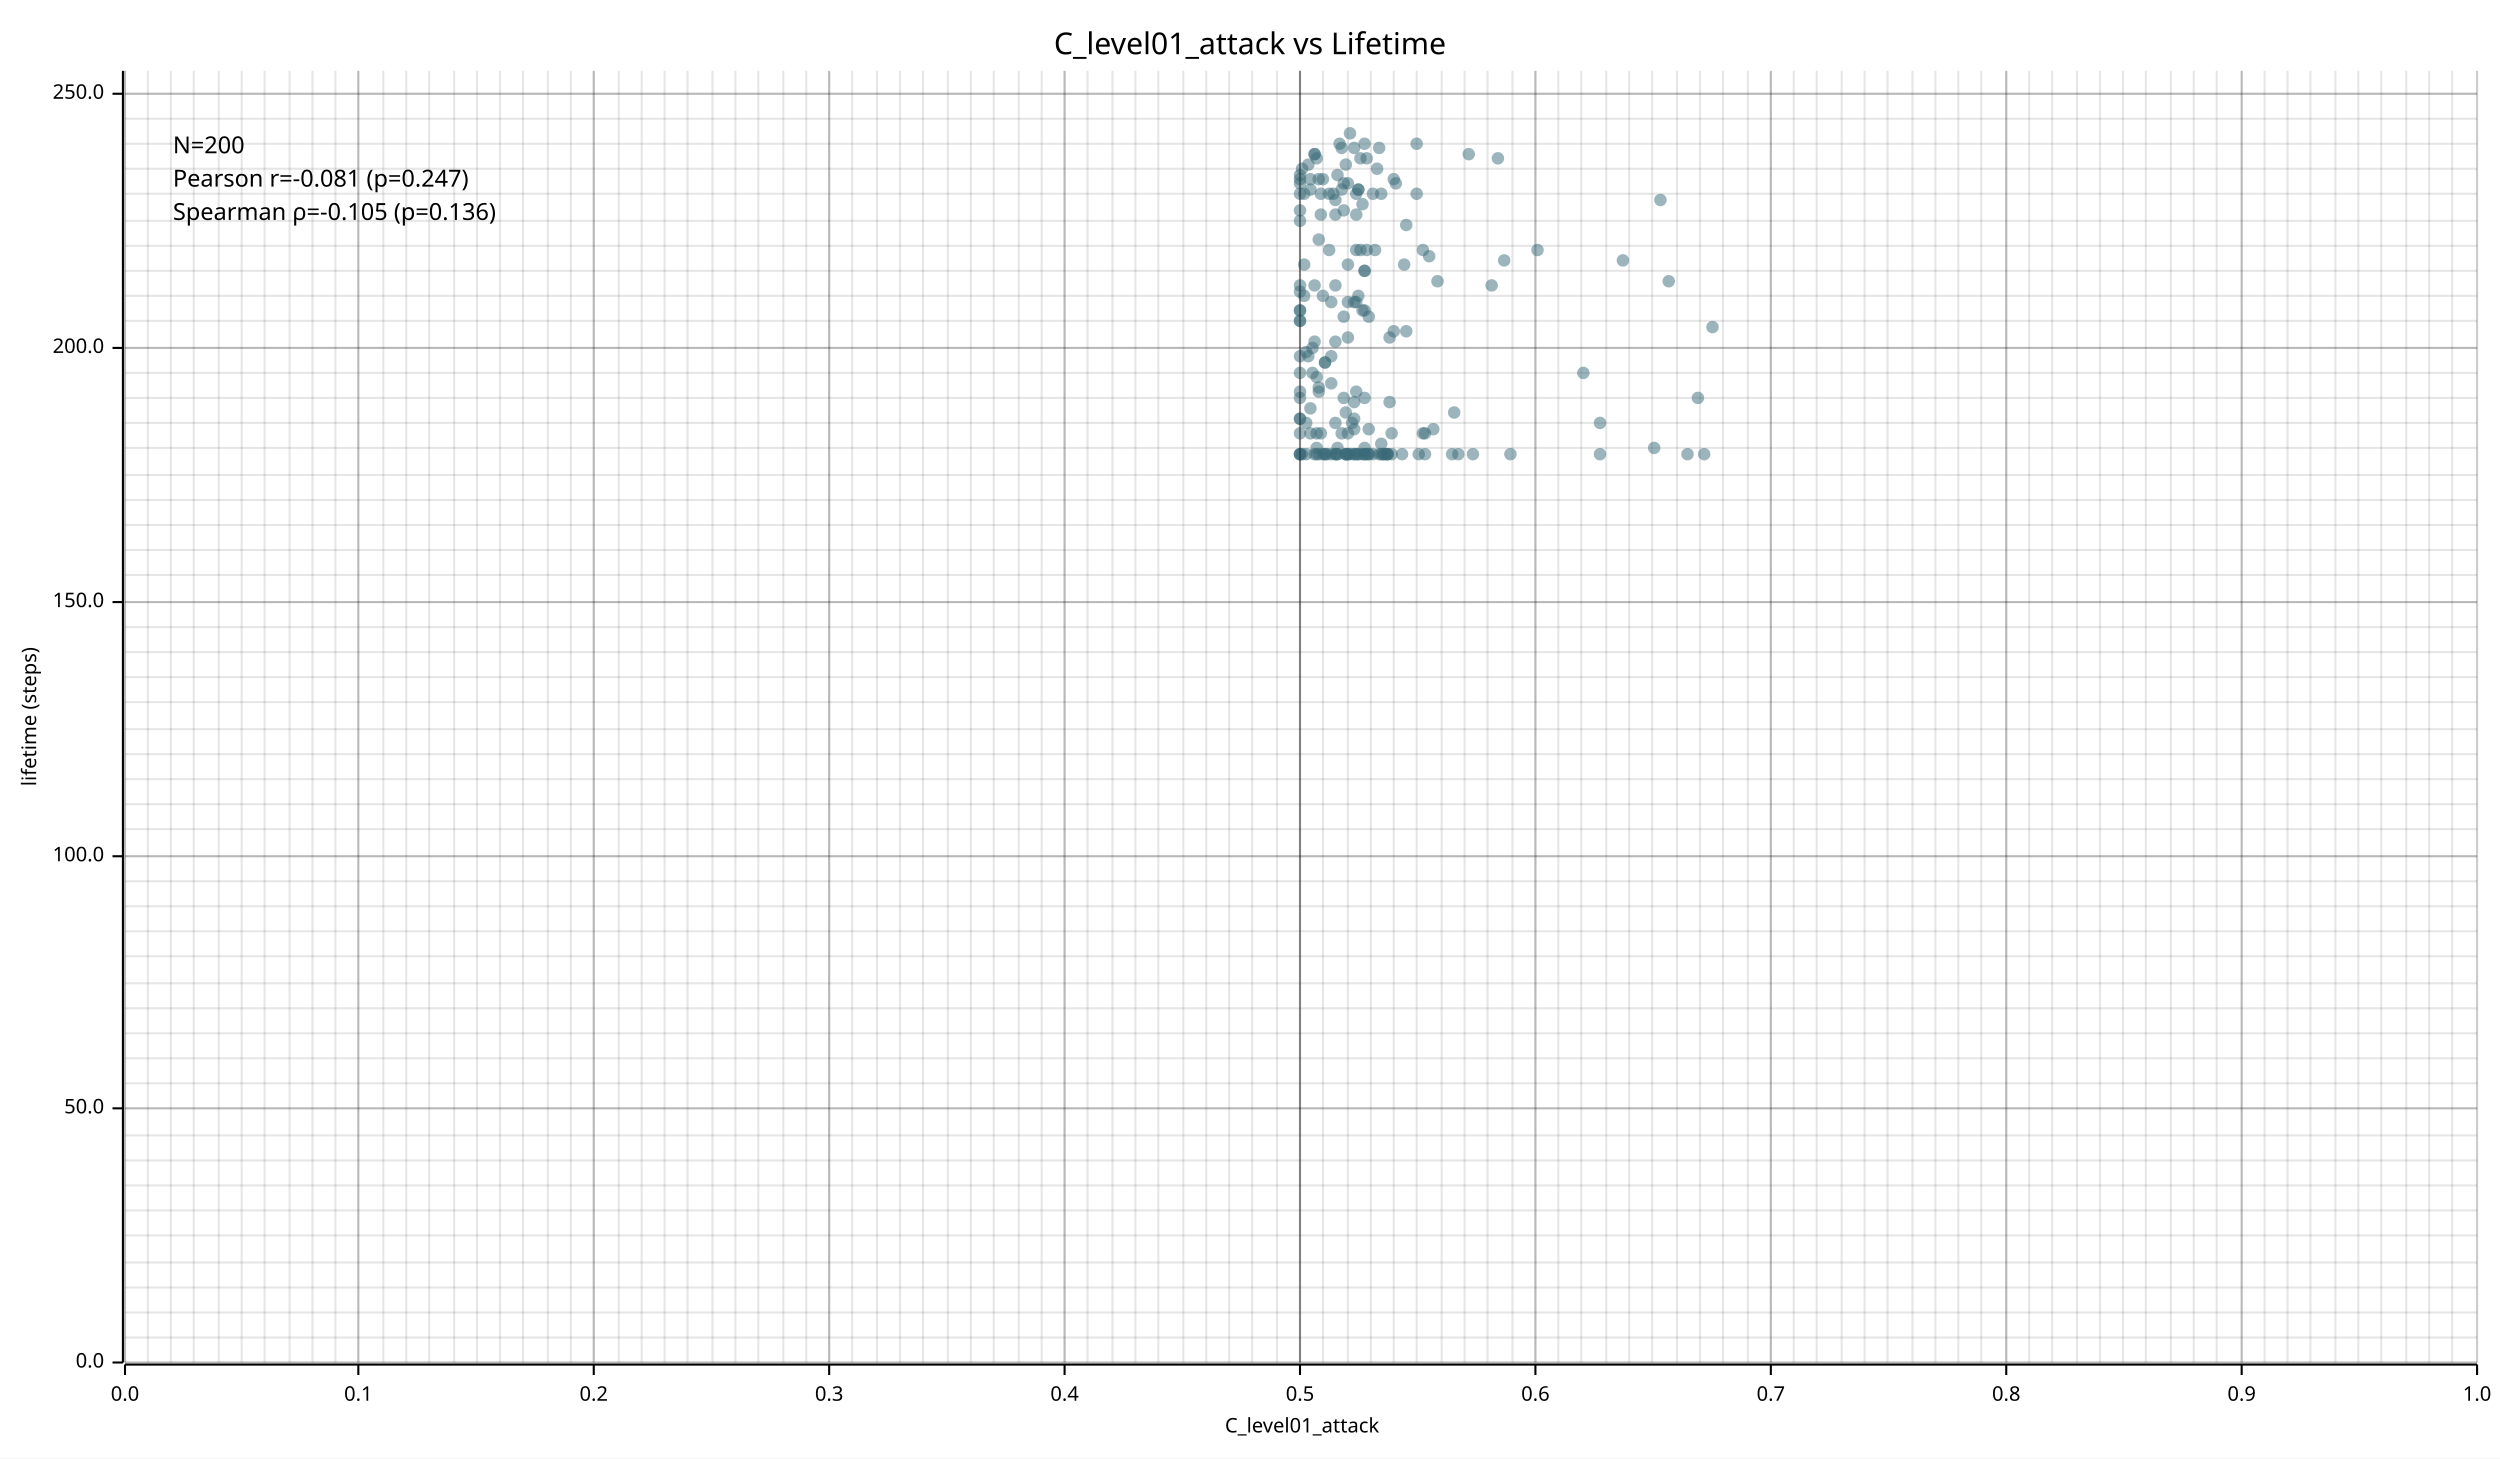
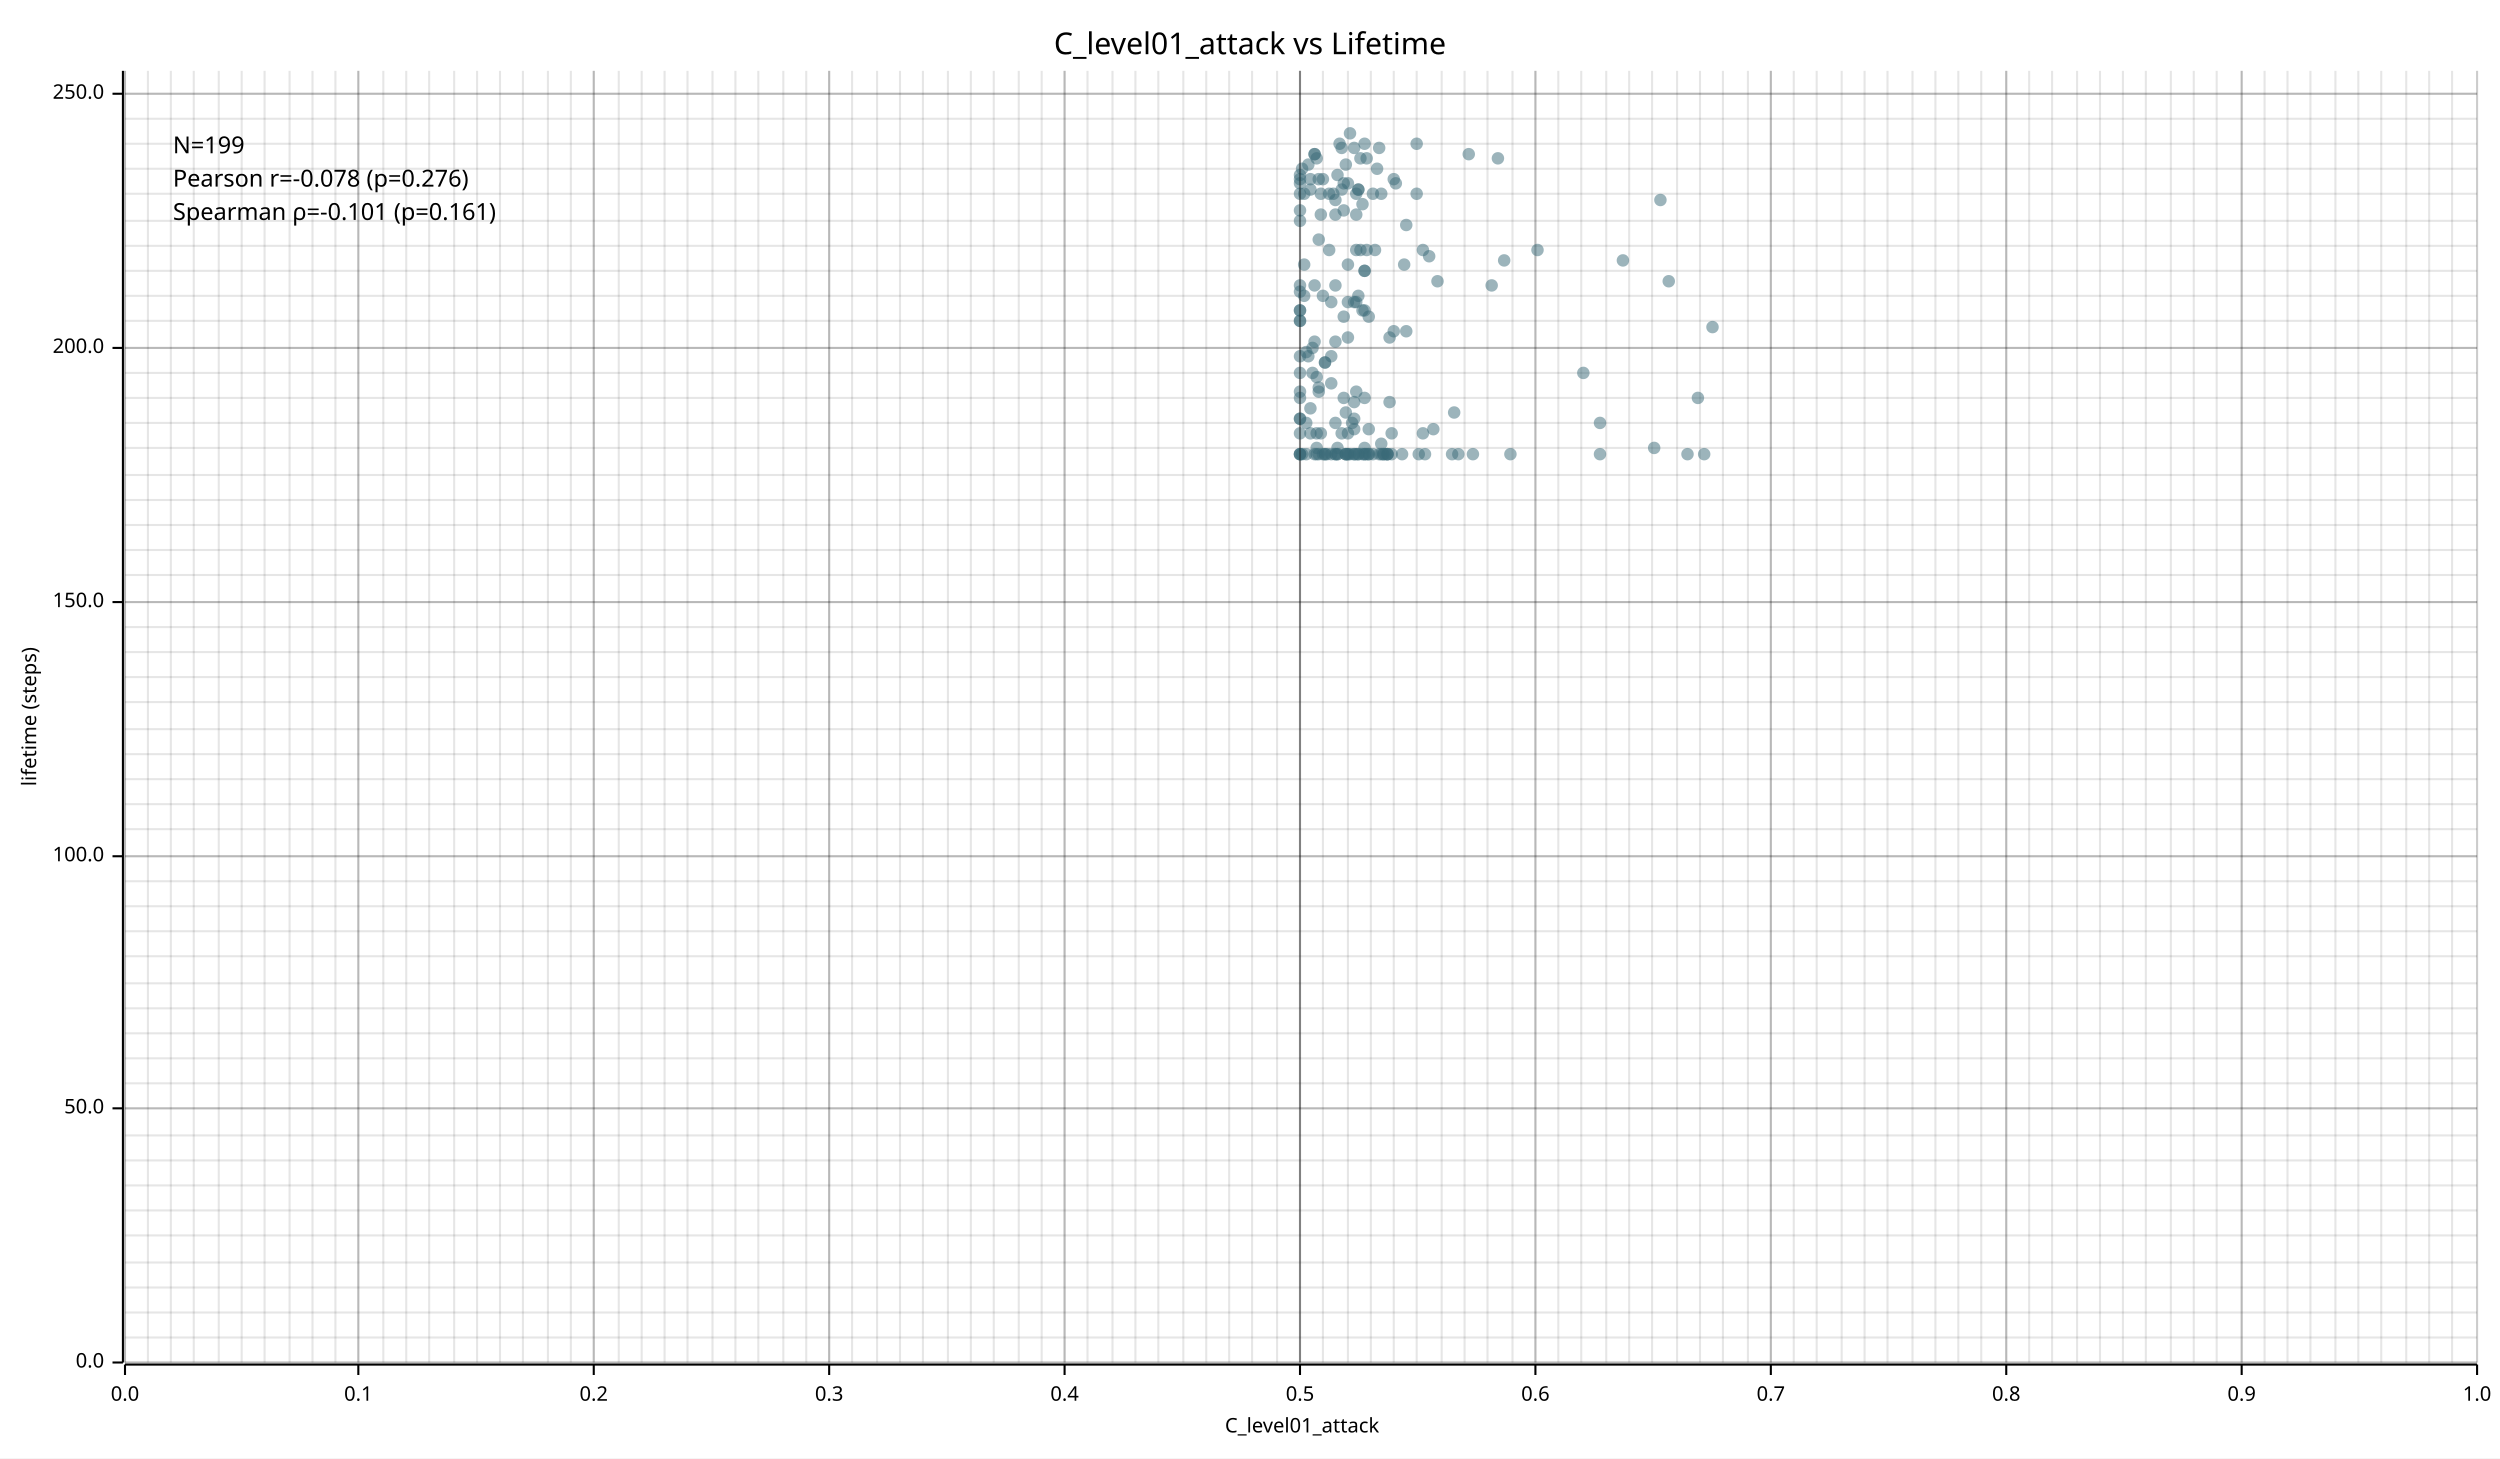
<svg xmlns="http://www.w3.org/2000/svg" width="1200" height="700" viewBox="0 0 1200 700">
  <rect x="0" y="0" width="1200" height="700" opacity="1" fill="#FFFFFF" stroke="none" />
  <text x="600" y="15" dy="0.76em" text-anchor="middle" font-family="sans-serif" font-size="14.516" opacity="1" fill="#000000">
C_level01_attack vs Lifetime
</text>
  <line opacity="0.1" stroke="#000000" stroke-width="1" x1="60" y1="654" x2="60" y2="34" />
  <line opacity="0.1" stroke="#000000" stroke-width="1" x1="71" y1="654" x2="71" y2="34" />
  <line opacity="0.1" stroke="#000000" stroke-width="1" x1="82" y1="654" x2="82" y2="34" />
  <line opacity="0.1" stroke="#000000" stroke-width="1" x1="93" y1="654" x2="93" y2="34" />
  <line opacity="0.1" stroke="#000000" stroke-width="1" x1="105" y1="654" x2="105" y2="34" />
  <line opacity="0.1" stroke="#000000" stroke-width="1" x1="116" y1="654" x2="116" y2="34" />
  <line opacity="0.1" stroke="#000000" stroke-width="1" x1="127" y1="654" x2="127" y2="34" />
  <line opacity="0.1" stroke="#000000" stroke-width="1" x1="139" y1="654" x2="139" y2="34" />
  <line opacity="0.1" stroke="#000000" stroke-width="1" x1="150" y1="654" x2="150" y2="34" />
  <line opacity="0.1" stroke="#000000" stroke-width="1" x1="161" y1="654" x2="161" y2="34" />
  <line opacity="0.1" stroke="#000000" stroke-width="1" x1="172" y1="654" x2="172" y2="34" />
  <line opacity="0.1" stroke="#000000" stroke-width="1" x1="184" y1="654" x2="184" y2="34" />
  <line opacity="0.1" stroke="#000000" stroke-width="1" x1="195" y1="654" x2="195" y2="34" />
  <line opacity="0.1" stroke="#000000" stroke-width="1" x1="206" y1="654" x2="206" y2="34" />
  <line opacity="0.1" stroke="#000000" stroke-width="1" x1="218" y1="654" x2="218" y2="34" />
  <line opacity="0.1" stroke="#000000" stroke-width="1" x1="229" y1="654" x2="229" y2="34" />
  <line opacity="0.1" stroke="#000000" stroke-width="1" x1="240" y1="654" x2="240" y2="34" />
  <line opacity="0.1" stroke="#000000" stroke-width="1" x1="251" y1="654" x2="251" y2="34" />
  <line opacity="0.1" stroke="#000000" stroke-width="1" x1="263" y1="654" x2="263" y2="34" />
  <line opacity="0.1" stroke="#000000" stroke-width="1" x1="274" y1="654" x2="274" y2="34" />
  <line opacity="0.1" stroke="#000000" stroke-width="1" x1="285" y1="654" x2="285" y2="34" />
  <line opacity="0.1" stroke="#000000" stroke-width="1" x1="297" y1="654" x2="297" y2="34" />
  <line opacity="0.1" stroke="#000000" stroke-width="1" x1="308" y1="654" x2="308" y2="34" />
  <line opacity="0.1" stroke="#000000" stroke-width="1" x1="319" y1="654" x2="319" y2="34" />
  <line opacity="0.1" stroke="#000000" stroke-width="1" x1="330" y1="654" x2="330" y2="34" />
  <line opacity="0.1" stroke="#000000" stroke-width="1" x1="342" y1="654" x2="342" y2="34" />
  <line opacity="0.1" stroke="#000000" stroke-width="1" x1="353" y1="654" x2="353" y2="34" />
  <line opacity="0.1" stroke="#000000" stroke-width="1" x1="364" y1="654" x2="364" y2="34" />
  <line opacity="0.1" stroke="#000000" stroke-width="1" x1="376" y1="654" x2="376" y2="34" />
  <line opacity="0.1" stroke="#000000" stroke-width="1" x1="387" y1="654" x2="387" y2="34" />
  <line opacity="0.1" stroke="#000000" stroke-width="1" x1="398" y1="654" x2="398" y2="34" />
  <line opacity="0.1" stroke="#000000" stroke-width="1" x1="409" y1="654" x2="409" y2="34" />
  <line opacity="0.1" stroke="#000000" stroke-width="1" x1="421" y1="654" x2="421" y2="34" />
  <line opacity="0.1" stroke="#000000" stroke-width="1" x1="432" y1="654" x2="432" y2="34" />
  <line opacity="0.1" stroke="#000000" stroke-width="1" x1="443" y1="654" x2="443" y2="34" />
  <line opacity="0.1" stroke="#000000" stroke-width="1" x1="455" y1="654" x2="455" y2="34" />
  <line opacity="0.1" stroke="#000000" stroke-width="1" x1="466" y1="654" x2="466" y2="34" />
  <line opacity="0.1" stroke="#000000" stroke-width="1" x1="477" y1="654" x2="477" y2="34" />
  <line opacity="0.1" stroke="#000000" stroke-width="1" x1="489" y1="654" x2="489" y2="34" />
  <line opacity="0.1" stroke="#000000" stroke-width="1" x1="500" y1="654" x2="500" y2="34" />
  <line opacity="0.1" stroke="#000000" stroke-width="1" x1="511" y1="654" x2="511" y2="34" />
  <line opacity="0.1" stroke="#000000" stroke-width="1" x1="522" y1="654" x2="522" y2="34" />
  <line opacity="0.1" stroke="#000000" stroke-width="1" x1="534" y1="654" x2="534" y2="34" />
  <line opacity="0.1" stroke="#000000" stroke-width="1" x1="545" y1="654" x2="545" y2="34" />
  <line opacity="0.1" stroke="#000000" stroke-width="1" x1="556" y1="654" x2="556" y2="34" />
  <line opacity="0.1" stroke="#000000" stroke-width="1" x1="568" y1="654" x2="568" y2="34" />
  <line opacity="0.1" stroke="#000000" stroke-width="1" x1="579" y1="654" x2="579" y2="34" />
  <line opacity="0.1" stroke="#000000" stroke-width="1" x1="590" y1="654" x2="590" y2="34" />
  <line opacity="0.1" stroke="#000000" stroke-width="1" x1="601" y1="654" x2="601" y2="34" />
  <line opacity="0.1" stroke="#000000" stroke-width="1" x1="613" y1="654" x2="613" y2="34" />
  <line opacity="0.1" stroke="#000000" stroke-width="1" x1="624" y1="654" x2="624" y2="34" />
  <line opacity="0.1" stroke="#000000" stroke-width="1" x1="635" y1="654" x2="635" y2="34" />
  <line opacity="0.1" stroke="#000000" stroke-width="1" x1="647" y1="654" x2="647" y2="34" />
  <line opacity="0.1" stroke="#000000" stroke-width="1" x1="658" y1="654" x2="658" y2="34" />
  <line opacity="0.1" stroke="#000000" stroke-width="1" x1="669" y1="654" x2="669" y2="34" />
  <line opacity="0.1" stroke="#000000" stroke-width="1" x1="680" y1="654" x2="680" y2="34" />
  <line opacity="0.1" stroke="#000000" stroke-width="1" x1="692" y1="654" x2="692" y2="34" />
  <line opacity="0.1" stroke="#000000" stroke-width="1" x1="703" y1="654" x2="703" y2="34" />
  <line opacity="0.1" stroke="#000000" stroke-width="1" x1="714" y1="654" x2="714" y2="34" />
  <line opacity="0.1" stroke="#000000" stroke-width="1" x1="726" y1="654" x2="726" y2="34" />
  <line opacity="0.1" stroke="#000000" stroke-width="1" x1="737" y1="654" x2="737" y2="34" />
  <line opacity="0.1" stroke="#000000" stroke-width="1" x1="748" y1="654" x2="748" y2="34" />
  <line opacity="0.1" stroke="#000000" stroke-width="1" x1="759" y1="654" x2="759" y2="34" />
  <line opacity="0.1" stroke="#000000" stroke-width="1" x1="771" y1="654" x2="771" y2="34" />
  <line opacity="0.1" stroke="#000000" stroke-width="1" x1="782" y1="654" x2="782" y2="34" />
  <line opacity="0.1" stroke="#000000" stroke-width="1" x1="793" y1="654" x2="793" y2="34" />
  <line opacity="0.1" stroke="#000000" stroke-width="1" x1="805" y1="654" x2="805" y2="34" />
  <line opacity="0.1" stroke="#000000" stroke-width="1" x1="816" y1="654" x2="816" y2="34" />
  <line opacity="0.1" stroke="#000000" stroke-width="1" x1="827" y1="654" x2="827" y2="34" />
  <line opacity="0.1" stroke="#000000" stroke-width="1" x1="839" y1="654" x2="839" y2="34" />
  <line opacity="0.1" stroke="#000000" stroke-width="1" x1="850" y1="654" x2="850" y2="34" />
  <line opacity="0.1" stroke="#000000" stroke-width="1" x1="861" y1="654" x2="861" y2="34" />
  <line opacity="0.1" stroke="#000000" stroke-width="1" x1="872" y1="654" x2="872" y2="34" />
  <line opacity="0.1" stroke="#000000" stroke-width="1" x1="884" y1="654" x2="884" y2="34" />
  <line opacity="0.1" stroke="#000000" stroke-width="1" x1="895" y1="654" x2="895" y2="34" />
  <line opacity="0.1" stroke="#000000" stroke-width="1" x1="906" y1="654" x2="906" y2="34" />
  <line opacity="0.1" stroke="#000000" stroke-width="1" x1="918" y1="654" x2="918" y2="34" />
  <line opacity="0.1" stroke="#000000" stroke-width="1" x1="929" y1="654" x2="929" y2="34" />
  <line opacity="0.1" stroke="#000000" stroke-width="1" x1="940" y1="654" x2="940" y2="34" />
  <line opacity="0.1" stroke="#000000" stroke-width="1" x1="951" y1="654" x2="951" y2="34" />
  <line opacity="0.1" stroke="#000000" stroke-width="1" x1="963" y1="654" x2="963" y2="34" />
  <line opacity="0.1" stroke="#000000" stroke-width="1" x1="974" y1="654" x2="974" y2="34" />
  <line opacity="0.1" stroke="#000000" stroke-width="1" x1="985" y1="654" x2="985" y2="34" />
  <line opacity="0.1" stroke="#000000" stroke-width="1" x1="997" y1="654" x2="997" y2="34" />
  <line opacity="0.1" stroke="#000000" stroke-width="1" x1="1008" y1="654" x2="1008" y2="34" />
  <line opacity="0.1" stroke="#000000" stroke-width="1" x1="1019" y1="654" x2="1019" y2="34" />
  <line opacity="0.1" stroke="#000000" stroke-width="1" x1="1030" y1="654" x2="1030" y2="34" />
  <line opacity="0.1" stroke="#000000" stroke-width="1" x1="1042" y1="654" x2="1042" y2="34" />
  <line opacity="0.1" stroke="#000000" stroke-width="1" x1="1053" y1="654" x2="1053" y2="34" />
  <line opacity="0.1" stroke="#000000" stroke-width="1" x1="1064" y1="654" x2="1064" y2="34" />
  <line opacity="0.1" stroke="#000000" stroke-width="1" x1="1076" y1="654" x2="1076" y2="34" />
  <line opacity="0.1" stroke="#000000" stroke-width="1" x1="1087" y1="654" x2="1087" y2="34" />
  <line opacity="0.1" stroke="#000000" stroke-width="1" x1="1098" y1="654" x2="1098" y2="34" />
  <line opacity="0.1" stroke="#000000" stroke-width="1" x1="1109" y1="654" x2="1109" y2="34" />
  <line opacity="0.1" stroke="#000000" stroke-width="1" x1="1121" y1="654" x2="1121" y2="34" />
  <line opacity="0.1" stroke="#000000" stroke-width="1" x1="1132" y1="654" x2="1132" y2="34" />
  <line opacity="0.1" stroke="#000000" stroke-width="1" x1="1143" y1="654" x2="1143" y2="34" />
  <line opacity="0.1" stroke="#000000" stroke-width="1" x1="1155" y1="654" x2="1155" y2="34" />
  <line opacity="0.1" stroke="#000000" stroke-width="1" x1="1166" y1="654" x2="1166" y2="34" />
  <line opacity="0.1" stroke="#000000" stroke-width="1" x1="1177" y1="654" x2="1177" y2="34" />
  <line opacity="0.1" stroke="#000000" stroke-width="1" x1="60" y1="654" x2="1189" y2="654" />
  <line opacity="0.1" stroke="#000000" stroke-width="1" x1="60" y1="642" x2="1189" y2="642" />
  <line opacity="0.1" stroke="#000000" stroke-width="1" x1="60" y1="630" x2="1189" y2="630" />
  <line opacity="0.1" stroke="#000000" stroke-width="1" x1="60" y1="618" x2="1189" y2="618" />
  <line opacity="0.1" stroke="#000000" stroke-width="1" x1="60" y1="606" x2="1189" y2="606" />
  <line opacity="0.1" stroke="#000000" stroke-width="1" x1="60" y1="593" x2="1189" y2="593" />
  <line opacity="0.1" stroke="#000000" stroke-width="1" x1="60" y1="581" x2="1189" y2="581" />
  <line opacity="0.1" stroke="#000000" stroke-width="1" x1="60" y1="569" x2="1189" y2="569" />
  <line opacity="0.1" stroke="#000000" stroke-width="1" x1="60" y1="557" x2="1189" y2="557" />
  <line opacity="0.1" stroke="#000000" stroke-width="1" x1="60" y1="545" x2="1189" y2="545" />
  <line opacity="0.1" stroke="#000000" stroke-width="1" x1="60" y1="532" x2="1189" y2="532" />
  <line opacity="0.1" stroke="#000000" stroke-width="1" x1="60" y1="520" x2="1189" y2="520" />
  <line opacity="0.1" stroke="#000000" stroke-width="1" x1="60" y1="508" x2="1189" y2="508" />
  <line opacity="0.1" stroke="#000000" stroke-width="1" x1="60" y1="496" x2="1189" y2="496" />
  <line opacity="0.1" stroke="#000000" stroke-width="1" x1="60" y1="484" x2="1189" y2="484" />
  <line opacity="0.1" stroke="#000000" stroke-width="1" x1="60" y1="472" x2="1189" y2="472" />
  <line opacity="0.1" stroke="#000000" stroke-width="1" x1="60" y1="459" x2="1189" y2="459" />
  <line opacity="0.1" stroke="#000000" stroke-width="1" x1="60" y1="447" x2="1189" y2="447" />
  <line opacity="0.1" stroke="#000000" stroke-width="1" x1="60" y1="435" x2="1189" y2="435" />
  <line opacity="0.1" stroke="#000000" stroke-width="1" x1="60" y1="423" x2="1189" y2="423" />
  <line opacity="0.1" stroke="#000000" stroke-width="1" x1="60" y1="411" x2="1189" y2="411" />
  <line opacity="0.1" stroke="#000000" stroke-width="1" x1="60" y1="398" x2="1189" y2="398" />
  <line opacity="0.1" stroke="#000000" stroke-width="1" x1="60" y1="386" x2="1189" y2="386" />
  <line opacity="0.1" stroke="#000000" stroke-width="1" x1="60" y1="374" x2="1189" y2="374" />
  <line opacity="0.1" stroke="#000000" stroke-width="1" x1="60" y1="362" x2="1189" y2="362" />
  <line opacity="0.1" stroke="#000000" stroke-width="1" x1="60" y1="350" x2="1189" y2="350" />
  <line opacity="0.1" stroke="#000000" stroke-width="1" x1="60" y1="337" x2="1189" y2="337" />
  <line opacity="0.1" stroke="#000000" stroke-width="1" x1="60" y1="325" x2="1189" y2="325" />
  <line opacity="0.1" stroke="#000000" stroke-width="1" x1="60" y1="313" x2="1189" y2="313" />
  <line opacity="0.1" stroke="#000000" stroke-width="1" x1="60" y1="301" x2="1189" y2="301" />
  <line opacity="0.1" stroke="#000000" stroke-width="1" x1="60" y1="289" x2="1189" y2="289" />
  <line opacity="0.1" stroke="#000000" stroke-width="1" x1="60" y1="276" x2="1189" y2="276" />
  <line opacity="0.1" stroke="#000000" stroke-width="1" x1="60" y1="264" x2="1189" y2="264" />
  <line opacity="0.1" stroke="#000000" stroke-width="1" x1="60" y1="252" x2="1189" y2="252" />
  <line opacity="0.1" stroke="#000000" stroke-width="1" x1="60" y1="240" x2="1189" y2="240" />
  <line opacity="0.1" stroke="#000000" stroke-width="1" x1="60" y1="228" x2="1189" y2="228" />
  <line opacity="0.1" stroke="#000000" stroke-width="1" x1="60" y1="215" x2="1189" y2="215" />
  <line opacity="0.1" stroke="#000000" stroke-width="1" x1="60" y1="203" x2="1189" y2="203" />
  <line opacity="0.1" stroke="#000000" stroke-width="1" x1="60" y1="191" x2="1189" y2="191" />
  <line opacity="0.1" stroke="#000000" stroke-width="1" x1="60" y1="179" x2="1189" y2="179" />
  <line opacity="0.1" stroke="#000000" stroke-width="1" x1="60" y1="167" x2="1189" y2="167" />
  <line opacity="0.1" stroke="#000000" stroke-width="1" x1="60" y1="154" x2="1189" y2="154" />
  <line opacity="0.1" stroke="#000000" stroke-width="1" x1="60" y1="142" x2="1189" y2="142" />
  <line opacity="0.1" stroke="#000000" stroke-width="1" x1="60" y1="130" x2="1189" y2="130" />
  <line opacity="0.1" stroke="#000000" stroke-width="1" x1="60" y1="118" x2="1189" y2="118" />
  <line opacity="0.1" stroke="#000000" stroke-width="1" x1="60" y1="106" x2="1189" y2="106" />
  <line opacity="0.1" stroke="#000000" stroke-width="1" x1="60" y1="93" x2="1189" y2="93" />
  <line opacity="0.1" stroke="#000000" stroke-width="1" x1="60" y1="81" x2="1189" y2="81" />
  <line opacity="0.1" stroke="#000000" stroke-width="1" x1="60" y1="69" x2="1189" y2="69" />
  <line opacity="0.1" stroke="#000000" stroke-width="1" x1="60" y1="57" x2="1189" y2="57" />
  <line opacity="0.1" stroke="#000000" stroke-width="1" x1="60" y1="45" x2="1189" y2="45" />
  <text x="10" y="344" dy="0.76em" text-anchor="middle" font-family="sans-serif" font-size="9.677" opacity="1" fill="#000000" transform="rotate(270, 10, 344)">
lifetime (steps)
</text>
  <text x="625" y="690" dy="-0.5ex" text-anchor="middle" font-family="sans-serif" font-size="9.677" opacity="1" fill="#000000">
C_level01_attack
</text>
  <line opacity="0.2" stroke="#000000" stroke-width="1" x1="60" y1="654" x2="60" y2="34" />
  <line opacity="0.2" stroke="#000000" stroke-width="1" x1="172" y1="654" x2="172" y2="34" />
  <line opacity="0.2" stroke="#000000" stroke-width="1" x1="285" y1="654" x2="285" y2="34" />
  <line opacity="0.2" stroke="#000000" stroke-width="1" x1="398" y1="654" x2="398" y2="34" />
  <line opacity="0.2" stroke="#000000" stroke-width="1" x1="511" y1="654" x2="511" y2="34" />
  <line opacity="0.2" stroke="#000000" stroke-width="1" x1="624" y1="654" x2="624" y2="34" />
  <line opacity="0.2" stroke="#000000" stroke-width="1" x1="737" y1="654" x2="737" y2="34" />
  <line opacity="0.2" stroke="#000000" stroke-width="1" x1="850" y1="654" x2="850" y2="34" />
  <line opacity="0.2" stroke="#000000" stroke-width="1" x1="963" y1="654" x2="963" y2="34" />
  <line opacity="0.2" stroke="#000000" stroke-width="1" x1="1076" y1="654" x2="1076" y2="34" />
  <line opacity="0.2" stroke="#000000" stroke-width="1" x1="1189" y1="654" x2="1189" y2="34" />
  <line opacity="0.2" stroke="#000000" stroke-width="1" x1="60" y1="654" x2="1189" y2="654" />
  <line opacity="0.2" stroke="#000000" stroke-width="1" x1="60" y1="532" x2="1189" y2="532" />
  <line opacity="0.2" stroke="#000000" stroke-width="1" x1="60" y1="411" x2="1189" y2="411" />
  <line opacity="0.2" stroke="#000000" stroke-width="1" x1="60" y1="289" x2="1189" y2="289" />
  <line opacity="0.2" stroke="#000000" stroke-width="1" x1="60" y1="167" x2="1189" y2="167" />
  <line opacity="0.2" stroke="#000000" stroke-width="1" x1="60" y1="45" x2="1189" y2="45" />
  <polyline fill="none" opacity="1" stroke="#000000" stroke-width="1" points="59,34 59,654 " />
  <text x="50" y="654" dy="0.5ex" text-anchor="end" font-family="sans-serif" font-size="9.677" opacity="1" fill="#000000">
0.0
</text>
  <polyline fill="none" opacity="1" stroke="#000000" stroke-width="1" points="54,654 59,654 " />
  <text x="50" y="532" dy="0.5ex" text-anchor="end" font-family="sans-serif" font-size="9.677" opacity="1" fill="#000000">
50.0
</text>
  <polyline fill="none" opacity="1" stroke="#000000" stroke-width="1" points="54,532 59,532 " />
  <text x="50" y="411" dy="0.5ex" text-anchor="end" font-family="sans-serif" font-size="9.677" opacity="1" fill="#000000">
100.0
</text>
  <polyline fill="none" opacity="1" stroke="#000000" stroke-width="1" points="54,411 59,411 " />
  <text x="50" y="289" dy="0.5ex" text-anchor="end" font-family="sans-serif" font-size="9.677" opacity="1" fill="#000000">
150.0
</text>
  <polyline fill="none" opacity="1" stroke="#000000" stroke-width="1" points="54,289 59,289 " />
  <text x="50" y="167" dy="0.5ex" text-anchor="end" font-family="sans-serif" font-size="9.677" opacity="1" fill="#000000">
200.0
</text>
  <polyline fill="none" opacity="1" stroke="#000000" stroke-width="1" points="54,167 59,167 " />
  <text x="50" y="45" dy="0.5ex" text-anchor="end" font-family="sans-serif" font-size="9.677" opacity="1" fill="#000000">
250.0
</text>
  <polyline fill="none" opacity="1" stroke="#000000" stroke-width="1" points="54,45 59,45 " />
  <polyline fill="none" opacity="1" stroke="#000000" stroke-width="1" points="60,655 1189,655 " />
  <text x="60" y="665" dy="0.76em" text-anchor="middle" font-family="sans-serif" font-size="9.677" opacity="1" fill="#000000">
0.0
</text>
  <polyline fill="none" opacity="1" stroke="#000000" stroke-width="1" points="60,655 60,660 " />
  <text x="172" y="665" dy="0.76em" text-anchor="middle" font-family="sans-serif" font-size="9.677" opacity="1" fill="#000000">
0.1
</text>
  <polyline fill="none" opacity="1" stroke="#000000" stroke-width="1" points="172,655 172,660 " />
  <text x="285" y="665" dy="0.76em" text-anchor="middle" font-family="sans-serif" font-size="9.677" opacity="1" fill="#000000">
0.2
</text>
  <polyline fill="none" opacity="1" stroke="#000000" stroke-width="1" points="285,655 285,660 " />
  <text x="398" y="665" dy="0.76em" text-anchor="middle" font-family="sans-serif" font-size="9.677" opacity="1" fill="#000000">
0.3
</text>
  <polyline fill="none" opacity="1" stroke="#000000" stroke-width="1" points="398,655 398,660 " />
  <text x="511" y="665" dy="0.76em" text-anchor="middle" font-family="sans-serif" font-size="9.677" opacity="1" fill="#000000">
0.4
</text>
  <polyline fill="none" opacity="1" stroke="#000000" stroke-width="1" points="511,655 511,660 " />
  <text x="624" y="665" dy="0.76em" text-anchor="middle" font-family="sans-serif" font-size="9.677" opacity="1" fill="#000000">
0.5
</text>
  <polyline fill="none" opacity="1" stroke="#000000" stroke-width="1" points="624,655 624,660 " />
  <text x="737" y="665" dy="0.76em" text-anchor="middle" font-family="sans-serif" font-size="9.677" opacity="1" fill="#000000">
0.6
</text>
  <polyline fill="none" opacity="1" stroke="#000000" stroke-width="1" points="737,655 737,660 " />
  <text x="850" y="665" dy="0.76em" text-anchor="middle" font-family="sans-serif" font-size="9.677" opacity="1" fill="#000000">
0.7
</text>
  <polyline fill="none" opacity="1" stroke="#000000" stroke-width="1" points="850,655 850,660 " />
  <text x="963" y="665" dy="0.76em" text-anchor="middle" font-family="sans-serif" font-size="9.677" opacity="1" fill="#000000">
0.8
</text>
  <polyline fill="none" opacity="1" stroke="#000000" stroke-width="1" points="963,655 963,660 " />
  <text x="1076" y="665" dy="0.76em" text-anchor="middle" font-family="sans-serif" font-size="9.677" opacity="1" fill="#000000">
0.9
</text>
  <polyline fill="none" opacity="1" stroke="#000000" stroke-width="1" points="1076,655 1076,660 " />
  <text x="1189" y="665" dy="0.76em" text-anchor="middle" font-family="sans-serif" font-size="9.677" opacity="1" fill="#000000">
1.0
</text>
  <polyline fill="none" opacity="1" stroke="#000000" stroke-width="1" points="1189,655 1189,660 " />
  <circle cx="636" cy="218" r="3" opacity="0.5" fill="#3A6A78" stroke="none" stroke-width="1" />
  <circle cx="641" cy="218" r="3" opacity="0.5" fill="#3A6A78" stroke="none" stroke-width="1" />
  <circle cx="673" cy="218" r="3" opacity="0.5" fill="#3A6A78" stroke="none" stroke-width="1" />
  <circle cx="642" cy="218" r="3" opacity="0.5" fill="#3A6A78" stroke="none" stroke-width="1" />
  <circle cx="664" cy="218" r="3" opacity="0.5" fill="#3A6A78" stroke="none" stroke-width="1" />
  <circle cx="624" cy="218" r="3" opacity="0.5" fill="#3A6A78" stroke="none" stroke-width="1" />
  <circle cx="666" cy="218" r="3" opacity="0.5" fill="#3A6A78" stroke="none" stroke-width="1" />
  <circle cx="768" cy="218" r="3" opacity="0.5" fill="#3A6A78" stroke="none" stroke-width="1" />
  <circle cx="810" cy="218" r="3" opacity="0.5" fill="#3A6A78" stroke="none" stroke-width="1" />
  <circle cx="663" cy="213" r="3" opacity="0.5" fill="#3A6A78" stroke="none" stroke-width="1" />
  <circle cx="683" cy="208" r="3" opacity="0.5" fill="#3A6A78" stroke="none" stroke-width="1" />
  <circle cx="632" cy="208" r="3" opacity="0.5" fill="#3A6A78" stroke="none" stroke-width="1" />
  <circle cx="627" cy="203" r="3" opacity="0.5" fill="#3A6A78" stroke="none" stroke-width="1" />
  <circle cx="624" cy="191" r="3" opacity="0.5" fill="#3A6A78" stroke="none" stroke-width="1" />
  <circle cx="624" cy="188" r="3" opacity="0.5" fill="#3A6A78" stroke="none" stroke-width="1" />
  <circle cx="630" cy="179" r="3" opacity="0.5" fill="#3A6A78" stroke="none" stroke-width="1" />
  <circle cx="627" cy="169" r="3" opacity="0.5" fill="#3A6A78" stroke="none" stroke-width="1" />
  <circle cx="624" cy="154" r="3" opacity="0.5" fill="#3A6A78" stroke="none" stroke-width="1" />
  <circle cx="624" cy="154" r="3" opacity="0.5" fill="#3A6A78" stroke="none" stroke-width="1" />
  <circle cx="655" cy="130" r="3" opacity="0.5" fill="#3A6A78" stroke="none" stroke-width="1" />
  <circle cx="738" cy="120" r="3" opacity="0.5" fill="#3A6A78" stroke="none" stroke-width="1" />
  <circle cx="683" cy="120" r="3" opacity="0.5" fill="#3A6A78" stroke="none" stroke-width="1" />
  <circle cx="651" cy="103" r="3" opacity="0.5" fill="#3A6A78" stroke="none" stroke-width="1" />
  <circle cx="797" cy="96" r="3" opacity="0.5" fill="#3A6A78" stroke="none" stroke-width="1" />
  <circle cx="680" cy="93" r="3" opacity="0.5" fill="#3A6A78" stroke="none" stroke-width="1" />
  <circle cx="634" cy="93" r="3" opacity="0.5" fill="#3A6A78" stroke="none" stroke-width="1" />
  <circle cx="626" cy="93" r="3" opacity="0.5" fill="#3A6A78" stroke="none" stroke-width="1" />
  <circle cx="640" cy="93" r="3" opacity="0.5" fill="#3A6A78" stroke="none" stroke-width="1" />
  <circle cx="705" cy="74" r="3" opacity="0.5" fill="#3A6A78" stroke="none" stroke-width="1" />
  <circle cx="631" cy="74" r="3" opacity="0.5" fill="#3A6A78" stroke="none" stroke-width="1" />
  <circle cx="643" cy="69" r="3" opacity="0.5" fill="#3A6A78" stroke="none" stroke-width="1" />
  <circle cx="648" cy="64" r="3" opacity="0.5" fill="#3A6A78" stroke="none" stroke-width="1" />
  <circle cx="697" cy="218" r="3" opacity="0.5" fill="#3A6A78" stroke="none" stroke-width="1" />
  <circle cx="663" cy="218" r="3" opacity="0.5" fill="#3A6A78" stroke="none" stroke-width="1" />
  <circle cx="646" cy="218" r="3" opacity="0.5" fill="#3A6A78" stroke="none" stroke-width="1" />
  <circle cx="707" cy="218" r="3" opacity="0.5" fill="#3A6A78" stroke="none" stroke-width="1" />
  <circle cx="650" cy="193" r="3" opacity="0.5" fill="#3A6A78" stroke="none" stroke-width="1" />
  <circle cx="651" cy="188" r="3" opacity="0.5" fill="#3A6A78" stroke="none" stroke-width="1" />
  <circle cx="668" cy="208" r="3" opacity="0.5" fill="#3A6A78" stroke="none" stroke-width="1" />
  <circle cx="639" cy="218" r="3" opacity="0.5" fill="#3A6A78" stroke="none" stroke-width="1" />
  <circle cx="624" cy="149" r="3" opacity="0.5" fill="#3A6A78" stroke="none" stroke-width="1" />
  <circle cx="635" cy="142" r="3" opacity="0.5" fill="#3A6A78" stroke="none" stroke-width="1" />
  <circle cx="641" cy="137" r="3" opacity="0.5" fill="#3A6A78" stroke="none" stroke-width="1" />
  <circle cx="632" cy="215" r="3" opacity="0.5" fill="#3A6A78" stroke="none" stroke-width="1" />
  <circle cx="638" cy="120" r="3" opacity="0.5" fill="#3A6A78" stroke="none" stroke-width="1" />
  <circle cx="659" cy="218" r="3" opacity="0.5" fill="#3A6A78" stroke="none" stroke-width="1" />
  <circle cx="669" cy="159" r="3" opacity="0.5" fill="#3A6A78" stroke="none" stroke-width="1" />
  <circle cx="635" cy="86" r="3" opacity="0.5" fill="#3A6A78" stroke="none" stroke-width="1" />
-   <circle cx="684" cy="208" r="3" opacity="0.5" fill="#3A6A78" stroke="none" stroke-width="1" />
  <circle cx="639" cy="145" r="3" opacity="0.5" fill="#3A6A78" stroke="none" stroke-width="1" />
  <circle cx="656" cy="218" r="3" opacity="0.5" fill="#3A6A78" stroke="none" stroke-width="1" />
  <circle cx="655" cy="69" r="3" opacity="0.5" fill="#3A6A78" stroke="none" stroke-width="1" />
  <circle cx="646" cy="79" r="3" opacity="0.5" fill="#3A6A78" stroke="none" stroke-width="1" />
  <circle cx="633" cy="186" r="3" opacity="0.5" fill="#3A6A78" stroke="none" stroke-width="1" />
  <circle cx="659" cy="93" r="3" opacity="0.5" fill="#3A6A78" stroke="none" stroke-width="1" />
  <circle cx="644" cy="71" r="3" opacity="0.5" fill="#3A6A78" stroke="none" stroke-width="1" />
  <circle cx="655" cy="149" r="3" opacity="0.5" fill="#3A6A78" stroke="none" stroke-width="1" />
  <circle cx="722" cy="125" r="3" opacity="0.5" fill="#3A6A78" stroke="none" stroke-width="1" />
  <circle cx="631" cy="137" r="3" opacity="0.5" fill="#3A6A78" stroke="none" stroke-width="1" />
  <circle cx="686" cy="123" r="3" opacity="0.5" fill="#3A6A78" stroke="none" stroke-width="1" />
  <circle cx="779" cy="125" r="3" opacity="0.5" fill="#3A6A78" stroke="none" stroke-width="1" />
  <circle cx="652" cy="91" r="3" opacity="0.5" fill="#3A6A78" stroke="none" stroke-width="1" />
  <circle cx="662" cy="71" r="3" opacity="0.5" fill="#3A6A78" stroke="none" stroke-width="1" />
  <circle cx="628" cy="79" r="3" opacity="0.5" fill="#3A6A78" stroke="none" stroke-width="1" />
  <circle cx="641" cy="218" r="3" opacity="0.5" fill="#3A6A78" stroke="none" stroke-width="1" />
  <circle cx="684" cy="218" r="3" opacity="0.5" fill="#3A6A78" stroke="none" stroke-width="1" />
  <circle cx="636" cy="218" r="3" opacity="0.5" fill="#3A6A78" stroke="none" stroke-width="1" />
  <circle cx="700" cy="218" r="3" opacity="0.5" fill="#3A6A78" stroke="none" stroke-width="1" />
  <circle cx="654" cy="218" r="3" opacity="0.5" fill="#3A6A78" stroke="none" stroke-width="1" />
  <circle cx="626" cy="142" r="3" opacity="0.5" fill="#3A6A78" stroke="none" stroke-width="1" />
  <circle cx="635" cy="218" r="3" opacity="0.5" fill="#3A6A78" stroke="none" stroke-width="1" />
  <circle cx="652" cy="218" r="3" opacity="0.5" fill="#3A6A78" stroke="none" stroke-width="1" />
  <circle cx="629" cy="208" r="3" opacity="0.5" fill="#3A6A78" stroke="none" stroke-width="1" />
  <circle cx="666" cy="218" r="3" opacity="0.5" fill="#3A6A78" stroke="none" stroke-width="1" />
  <circle cx="633" cy="115" r="3" opacity="0.5" fill="#3A6A78" stroke="none" stroke-width="1" />
  <circle cx="633" cy="86" r="3" opacity="0.5" fill="#3A6A78" stroke="none" stroke-width="1" />
  <circle cx="698" cy="198" r="3" opacity="0.5" fill="#3A6A78" stroke="none" stroke-width="1" />
  <circle cx="657" cy="152" r="3" opacity="0.5" fill="#3A6A78" stroke="none" stroke-width="1" />
  <circle cx="815" cy="191" r="3" opacity="0.5" fill="#3A6A78" stroke="none" stroke-width="1" />
  <circle cx="670" cy="88" r="3" opacity="0.5" fill="#3A6A78" stroke="none" stroke-width="1" />
  <circle cx="639" cy="171" r="3" opacity="0.5" fill="#3A6A78" stroke="none" stroke-width="1" />
  <circle cx="639" cy="184" r="3" opacity="0.5" fill="#3A6A78" stroke="none" stroke-width="1" />
  <circle cx="647" cy="127" r="3" opacity="0.5" fill="#3A6A78" stroke="none" stroke-width="1" />
  <circle cx="629" cy="86" r="3" opacity="0.5" fill="#3A6A78" stroke="none" stroke-width="1" />
  <circle cx="818" cy="218" r="3" opacity="0.5" fill="#3A6A78" stroke="none" stroke-width="1" />
  <circle cx="653" cy="120" r="3" opacity="0.5" fill="#3A6A78" stroke="none" stroke-width="1" />
  <circle cx="655" cy="130" r="3" opacity="0.5" fill="#3A6A78" stroke="none" stroke-width="1" />
  <circle cx="644" cy="208" r="3" opacity="0.5" fill="#3A6A78" stroke="none" stroke-width="1" />
  <circle cx="716" cy="137" r="3" opacity="0.5" fill="#3A6A78" stroke="none" stroke-width="1" />
  <circle cx="644" cy="91" r="3" opacity="0.5" fill="#3A6A78" stroke="none" stroke-width="1" />
  <circle cx="634" cy="103" r="3" opacity="0.5" fill="#3A6A78" stroke="none" stroke-width="1" />
  <circle cx="624" cy="140" r="3" opacity="0.5" fill="#3A6A78" stroke="none" stroke-width="1" />
  <circle cx="654" cy="98" r="3" opacity="0.5" fill="#3A6A78" stroke="none" stroke-width="1" />
  <circle cx="645" cy="191" r="3" opacity="0.5" fill="#3A6A78" stroke="none" stroke-width="1" />
  <circle cx="719" cy="76" r="3" opacity="0.5" fill="#3A6A78" stroke="none" stroke-width="1" />
  <circle cx="642" cy="84" r="3" opacity="0.5" fill="#3A6A78" stroke="none" stroke-width="1" />
  <circle cx="657" cy="218" r="3" opacity="0.5" fill="#3A6A78" stroke="none" stroke-width="1" />
  <circle cx="725" cy="218" r="3" opacity="0.5" fill="#3A6A78" stroke="none" stroke-width="1" />
  <circle cx="650" cy="201" r="3" opacity="0.5" fill="#3A6A78" stroke="none" stroke-width="1" />
  <circle cx="646" cy="218" r="3" opacity="0.5" fill="#3A6A78" stroke="none" stroke-width="1" />
  <circle cx="641" cy="203" r="3" opacity="0.5" fill="#3A6A78" stroke="none" stroke-width="1" />
  <circle cx="632" cy="181" r="3" opacity="0.5" fill="#3A6A78" stroke="none" stroke-width="1" />
  <circle cx="624" cy="93" r="3" opacity="0.5" fill="#3A6A78" stroke="none" stroke-width="1" />
  <circle cx="646" cy="218" r="3" opacity="0.5" fill="#3A6A78" stroke="none" stroke-width="1" />
  <circle cx="652" cy="142" r="3" opacity="0.5" fill="#3A6A78" stroke="none" stroke-width="1" />
  <circle cx="651" cy="120" r="3" opacity="0.5" fill="#3A6A78" stroke="none" stroke-width="1" />
  <circle cx="633" cy="218" r="3" opacity="0.5" fill="#3A6A78" stroke="none" stroke-width="1" />
  <circle cx="630" cy="167" r="3" opacity="0.5" fill="#3A6A78" stroke="none" stroke-width="1" />
  <circle cx="647" cy="208" r="3" opacity="0.5" fill="#3A6A78" stroke="none" stroke-width="1" />
  <circle cx="626" cy="127" r="3" opacity="0.5" fill="#3A6A78" stroke="none" stroke-width="1" />
  <circle cx="634" cy="208" r="3" opacity="0.5" fill="#3A6A78" stroke="none" stroke-width="1" />
  <circle cx="624" cy="201" r="3" opacity="0.5" fill="#3A6A78" stroke="none" stroke-width="1" />
  <circle cx="642" cy="215" r="3" opacity="0.5" fill="#3A6A78" stroke="none" stroke-width="1" />
  <circle cx="656" cy="76" r="3" opacity="0.5" fill="#3A6A78" stroke="none" stroke-width="1" />
  <circle cx="647" cy="218" r="3" opacity="0.5" fill="#3A6A78" stroke="none" stroke-width="1" />
  <circle cx="760" cy="179" r="3" opacity="0.5" fill="#3A6A78" stroke="none" stroke-width="1" />
  <circle cx="647" cy="145" r="3" opacity="0.5" fill="#3A6A78" stroke="none" stroke-width="1" />
  <circle cx="642" cy="218" r="3" opacity="0.5" fill="#3A6A78" stroke="none" stroke-width="1" />
  <circle cx="649" cy="203" r="3" opacity="0.5" fill="#3A6A78" stroke="none" stroke-width="1" />
  <circle cx="650" cy="218" r="3" opacity="0.5" fill="#3A6A78" stroke="none" stroke-width="1" />
  <circle cx="647" cy="88" r="3" opacity="0.5" fill="#3A6A78" stroke="none" stroke-width="1" />
  <circle cx="647" cy="162" r="3" opacity="0.5" fill="#3A6A78" stroke="none" stroke-width="1" />
  <circle cx="801" cy="135" r="3" opacity="0.5" fill="#3A6A78" stroke="none" stroke-width="1" />
  <circle cx="645" cy="152" r="3" opacity="0.5" fill="#3A6A78" stroke="none" stroke-width="1" />
  <circle cx="625" cy="81" r="3" opacity="0.5" fill="#3A6A78" stroke="none" stroke-width="1" />
  <circle cx="633" cy="188" r="3" opacity="0.5" fill="#3A6A78" stroke="none" stroke-width="1" />
  <circle cx="655" cy="218" r="3" opacity="0.5" fill="#3A6A78" stroke="none" stroke-width="1" />
  <circle cx="669" cy="86" r="3" opacity="0.5" fill="#3A6A78" stroke="none" stroke-width="1" />
  <circle cx="657" cy="206" r="3" opacity="0.5" fill="#3A6A78" stroke="none" stroke-width="1" />
  <circle cx="651" cy="93" r="3" opacity="0.5" fill="#3A6A78" stroke="none" stroke-width="1" />
  <circle cx="768" cy="203" r="3" opacity="0.5" fill="#3A6A78" stroke="none" stroke-width="1" />
  <circle cx="656" cy="120" r="3" opacity="0.5" fill="#3A6A78" stroke="none" stroke-width="1" />
  <circle cx="688" cy="206" r="3" opacity="0.5" fill="#3A6A78" stroke="none" stroke-width="1" />
  <circle cx="647" cy="218" r="3" opacity="0.5" fill="#3A6A78" stroke="none" stroke-width="1" />
  <circle cx="651" cy="218" r="3" opacity="0.5" fill="#3A6A78" stroke="none" stroke-width="1" />
  <circle cx="636" cy="174" r="3" opacity="0.5" fill="#3A6A78" stroke="none" stroke-width="1" />
  <circle cx="638" cy="93" r="3" opacity="0.5" fill="#3A6A78" stroke="none" stroke-width="1" />
  <circle cx="627" cy="218" r="3" opacity="0.5" fill="#3A6A78" stroke="none" stroke-width="1" />
  <circle cx="625" cy="218" r="3" opacity="0.5" fill="#3A6A78" stroke="none" stroke-width="1" />
  <circle cx="624" cy="218" r="3" opacity="0.5" fill="#3A6A78" stroke="none" stroke-width="1" />
  <circle cx="629" cy="196" r="3" opacity="0.5" fill="#3A6A78" stroke="none" stroke-width="1" />
  <circle cx="655" cy="215" r="3" opacity="0.5" fill="#3A6A78" stroke="none" stroke-width="1" />
  <circle cx="624" cy="137" r="3" opacity="0.5" fill="#3A6A78" stroke="none" stroke-width="1" />
  <circle cx="637" cy="218" r="3" opacity="0.5" fill="#3A6A78" stroke="none" stroke-width="1" />
  <circle cx="662" cy="218" r="3" opacity="0.5" fill="#3A6A78" stroke="none" stroke-width="1" />
  <circle cx="794" cy="215" r="3" opacity="0.5" fill="#3A6A78" stroke="none" stroke-width="1" />
  <circle cx="680" cy="69" r="3" opacity="0.5" fill="#3A6A78" stroke="none" stroke-width="1" />
  <circle cx="624" cy="84" r="3" opacity="0.5" fill="#3A6A78" stroke="none" stroke-width="1" />
  <circle cx="645" cy="101" r="3" opacity="0.5" fill="#3A6A78" stroke="none" stroke-width="1" />
  <circle cx="650" cy="145" r="3" opacity="0.5" fill="#3A6A78" stroke="none" stroke-width="1" />
  <circle cx="624" cy="106" r="3" opacity="0.5" fill="#3A6A78" stroke="none" stroke-width="1" />
  <circle cx="641" cy="96" r="3" opacity="0.5" fill="#3A6A78" stroke="none" stroke-width="1" />
  <circle cx="655" cy="191" r="3" opacity="0.5" fill="#3A6A78" stroke="none" stroke-width="1" />
  <circle cx="652" cy="218" r="3" opacity="0.5" fill="#3A6A78" stroke="none" stroke-width="1" />
  <circle cx="652" cy="91" r="3" opacity="0.5" fill="#3A6A78" stroke="none" stroke-width="1" />
  <circle cx="650" cy="71" r="3" opacity="0.5" fill="#3A6A78" stroke="none" stroke-width="1" />
  <circle cx="632" cy="218" r="3" opacity="0.5" fill="#3A6A78" stroke="none" stroke-width="1" />
  <circle cx="667" cy="162" r="3" opacity="0.5" fill="#3A6A78" stroke="none" stroke-width="1" />
  <circle cx="645" cy="88" r="3" opacity="0.5" fill="#3A6A78" stroke="none" stroke-width="1" />
  <circle cx="636" cy="174" r="3" opacity="0.5" fill="#3A6A78" stroke="none" stroke-width="1" />
  <circle cx="675" cy="159" r="3" opacity="0.5" fill="#3A6A78" stroke="none" stroke-width="1" />
  <circle cx="624" cy="171" r="3" opacity="0.5" fill="#3A6A78" stroke="none" stroke-width="1" />
  <circle cx="631" cy="74" r="3" opacity="0.5" fill="#3A6A78" stroke="none" stroke-width="1" />
  <circle cx="674" cy="127" r="3" opacity="0.5" fill="#3A6A78" stroke="none" stroke-width="1" />
  <circle cx="650" cy="218" r="3" opacity="0.5" fill="#3A6A78" stroke="none" stroke-width="1" />
  <circle cx="631" cy="218" r="3" opacity="0.5" fill="#3A6A78" stroke="none" stroke-width="1" />
  <circle cx="668" cy="218" r="3" opacity="0.5" fill="#3A6A78" stroke="none" stroke-width="1" />
  <circle cx="681" cy="218" r="3" opacity="0.5" fill="#3A6A78" stroke="none" stroke-width="1" />
  <circle cx="657" cy="218" r="3" opacity="0.5" fill="#3A6A78" stroke="none" stroke-width="1" />
  <circle cx="663" cy="93" r="3" opacity="0.5" fill="#3A6A78" stroke="none" stroke-width="1" />
  <circle cx="666" cy="218" r="3" opacity="0.5" fill="#3A6A78" stroke="none" stroke-width="1" />
  <circle cx="624" cy="201" r="3" opacity="0.5" fill="#3A6A78" stroke="none" stroke-width="1" />
  <circle cx="655" cy="218" r="3" opacity="0.5" fill="#3A6A78" stroke="none" stroke-width="1" />
  <circle cx="624" cy="218" r="3" opacity="0.5" fill="#3A6A78" stroke="none" stroke-width="1" />
  <circle cx="629" cy="91" r="3" opacity="0.5" fill="#3A6A78" stroke="none" stroke-width="1" />
  <circle cx="648" cy="218" r="3" opacity="0.5" fill="#3A6A78" stroke="none" stroke-width="1" />
  <circle cx="628" cy="171" r="3" opacity="0.5" fill="#3A6A78" stroke="none" stroke-width="1" />
  <circle cx="646" cy="198" r="3" opacity="0.5" fill="#3A6A78" stroke="none" stroke-width="1" />
  <circle cx="690" cy="135" r="3" opacity="0.5" fill="#3A6A78" stroke="none" stroke-width="1" />
  <circle cx="822" cy="157" r="3" opacity="0.5" fill="#3A6A78" stroke="none" stroke-width="1" />
  <circle cx="624" cy="101" r="3" opacity="0.5" fill="#3A6A78" stroke="none" stroke-width="1" />
  <circle cx="653" cy="76" r="3" opacity="0.5" fill="#3A6A78" stroke="none" stroke-width="1" />
  <circle cx="660" cy="120" r="3" opacity="0.5" fill="#3A6A78" stroke="none" stroke-width="1" />
  <circle cx="624" cy="208" r="3" opacity="0.5" fill="#3A6A78" stroke="none" stroke-width="1" />
  <circle cx="631" cy="164" r="3" opacity="0.5" fill="#3A6A78" stroke="none" stroke-width="1" />
  <circle cx="624" cy="86" r="3" opacity="0.5" fill="#3A6A78" stroke="none" stroke-width="1" />
  <circle cx="632" cy="76" r="3" opacity="0.5" fill="#3A6A78" stroke="none" stroke-width="1" />
  <circle cx="661" cy="81" r="3" opacity="0.5" fill="#3A6A78" stroke="none" stroke-width="1" />
  <circle cx="641" cy="103" r="3" opacity="0.5" fill="#3A6A78" stroke="none" stroke-width="1" />
  <circle cx="650" cy="206" r="3" opacity="0.5" fill="#3A6A78" stroke="none" stroke-width="1" />
  <circle cx="667" cy="193" r="3" opacity="0.5" fill="#3A6A78" stroke="none" stroke-width="1" />
  <circle cx="624" cy="88" r="3" opacity="0.5" fill="#3A6A78" stroke="none" stroke-width="1" />
  <circle cx="675" cy="108" r="3" opacity="0.5" fill="#3A6A78" stroke="none" stroke-width="1" />
  <circle cx="624" cy="179" r="3" opacity="0.5" fill="#3A6A78" stroke="none" stroke-width="1" />
  <circle cx="654" cy="149" r="3" opacity="0.5" fill="#3A6A78" stroke="none" stroke-width="1" />
  <circle cx="624" cy="149" r="3" opacity="0.5" fill="#3A6A78" stroke="none" stroke-width="1" />
  <circle cx="665" cy="218" r="3" opacity="0.5" fill="#3A6A78" stroke="none" stroke-width="1" />
  <circle cx="641" cy="164" r="3" opacity="0.5" fill="#3A6A78" stroke="none" stroke-width="1" />
  <circle cx="651" cy="145" r="3" opacity="0.5" fill="#3A6A78" stroke="none" stroke-width="1" />
  <circle cx="664" cy="218" r="3" opacity="0.5" fill="#3A6A78" stroke="none" stroke-width="1" />
  <polyline fill="none" opacity="0.3" stroke="#000000" stroke-width="1" points="624,654 624,34 " />
  <text x="83" y="65" dy="0.76em" text-anchor="start" font-family="sans-serif" font-size="11.29" opacity="1" fill="#000000">
- N=200
+ N=199
</text>
  <text x="83" y="81" dy="0.76em" text-anchor="start" font-family="sans-serif" font-size="11.29" opacity="1" fill="#000000">
- Pearson r=-0.081 (p=0.247)
+ Pearson r=-0.078 (p=0.276)
</text>
  <text x="83" y="97" dy="0.76em" text-anchor="start" font-family="sans-serif" font-size="11.29" opacity="1" fill="#000000">
- Spearman ρ=-0.105 (p=0.136)
+ Spearman ρ=-0.101 (p=0.161)
</text>
</svg>
